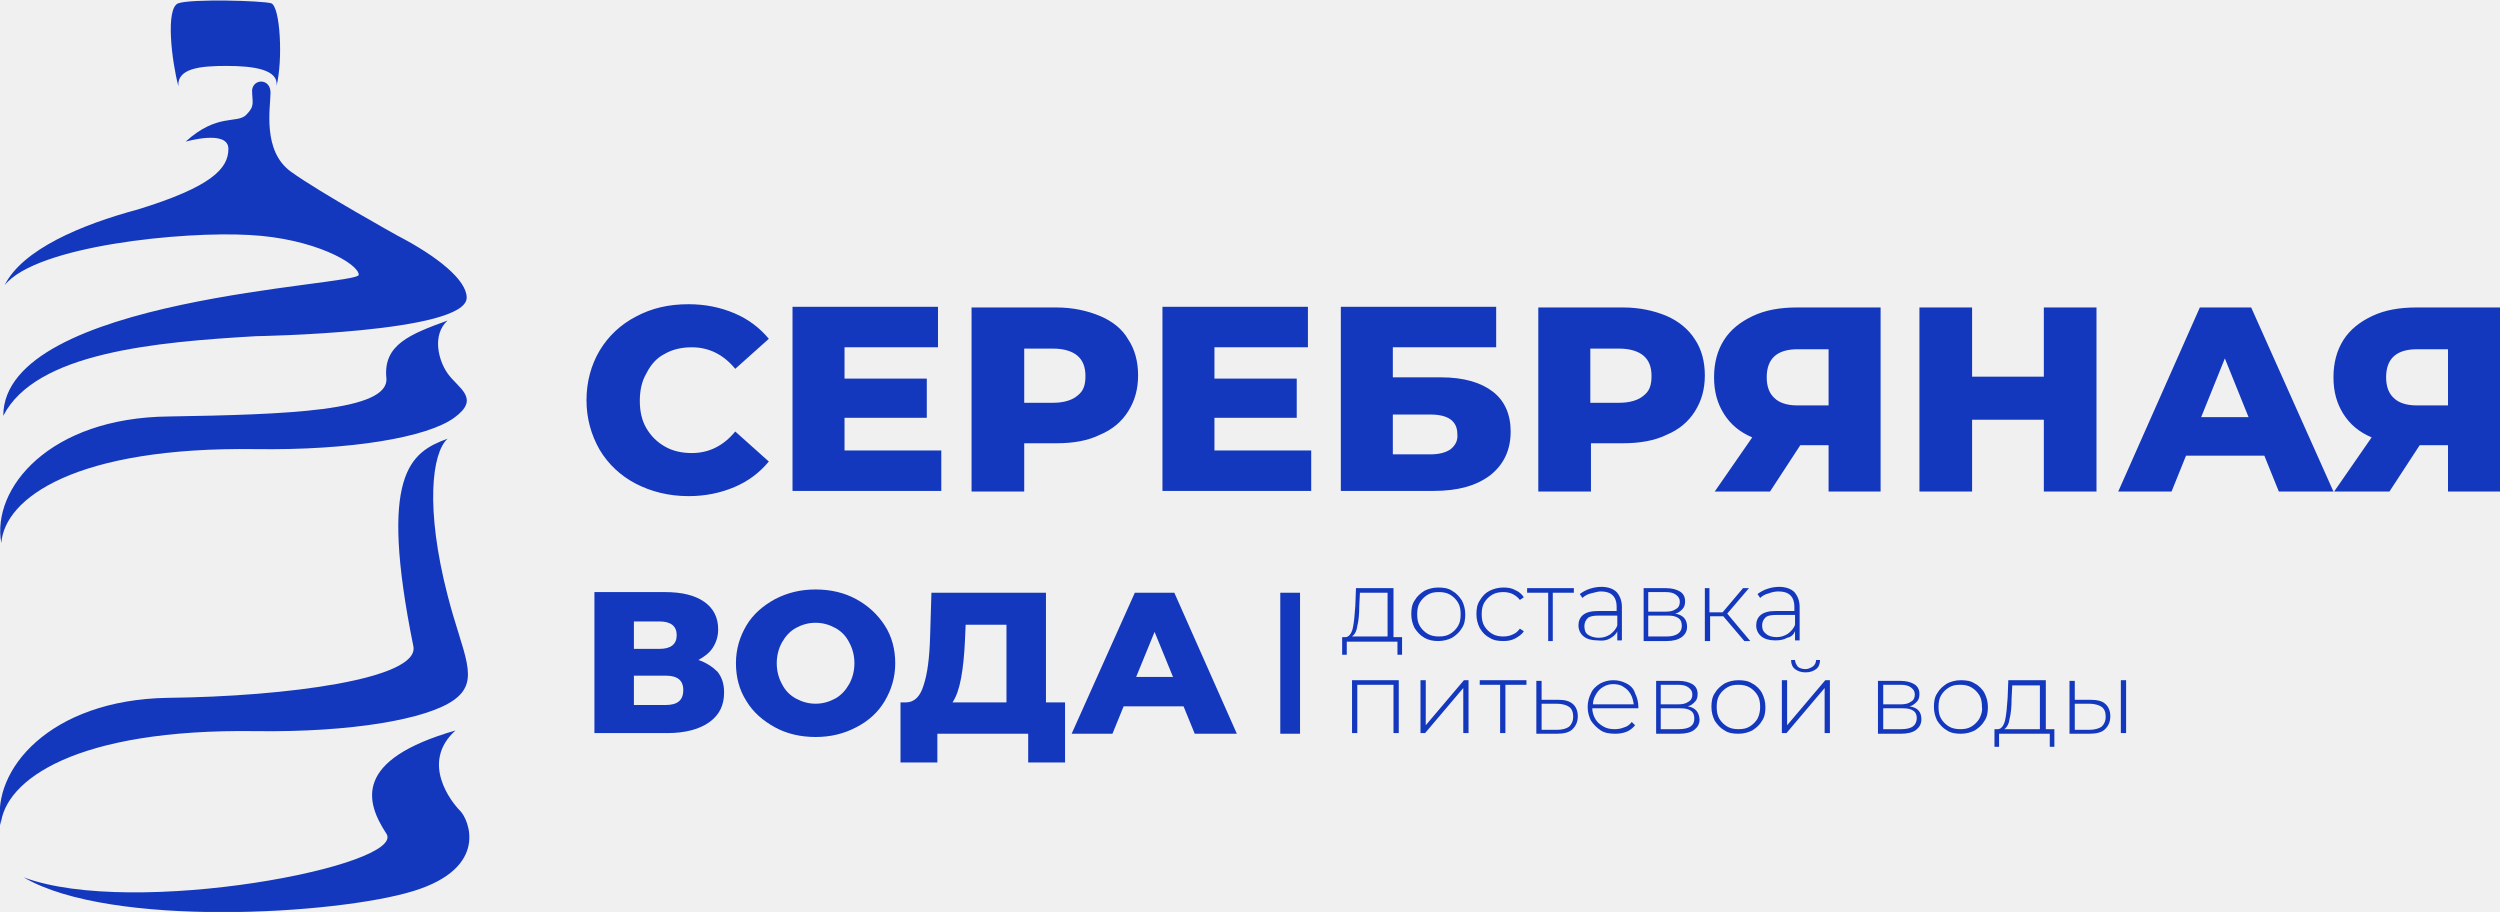
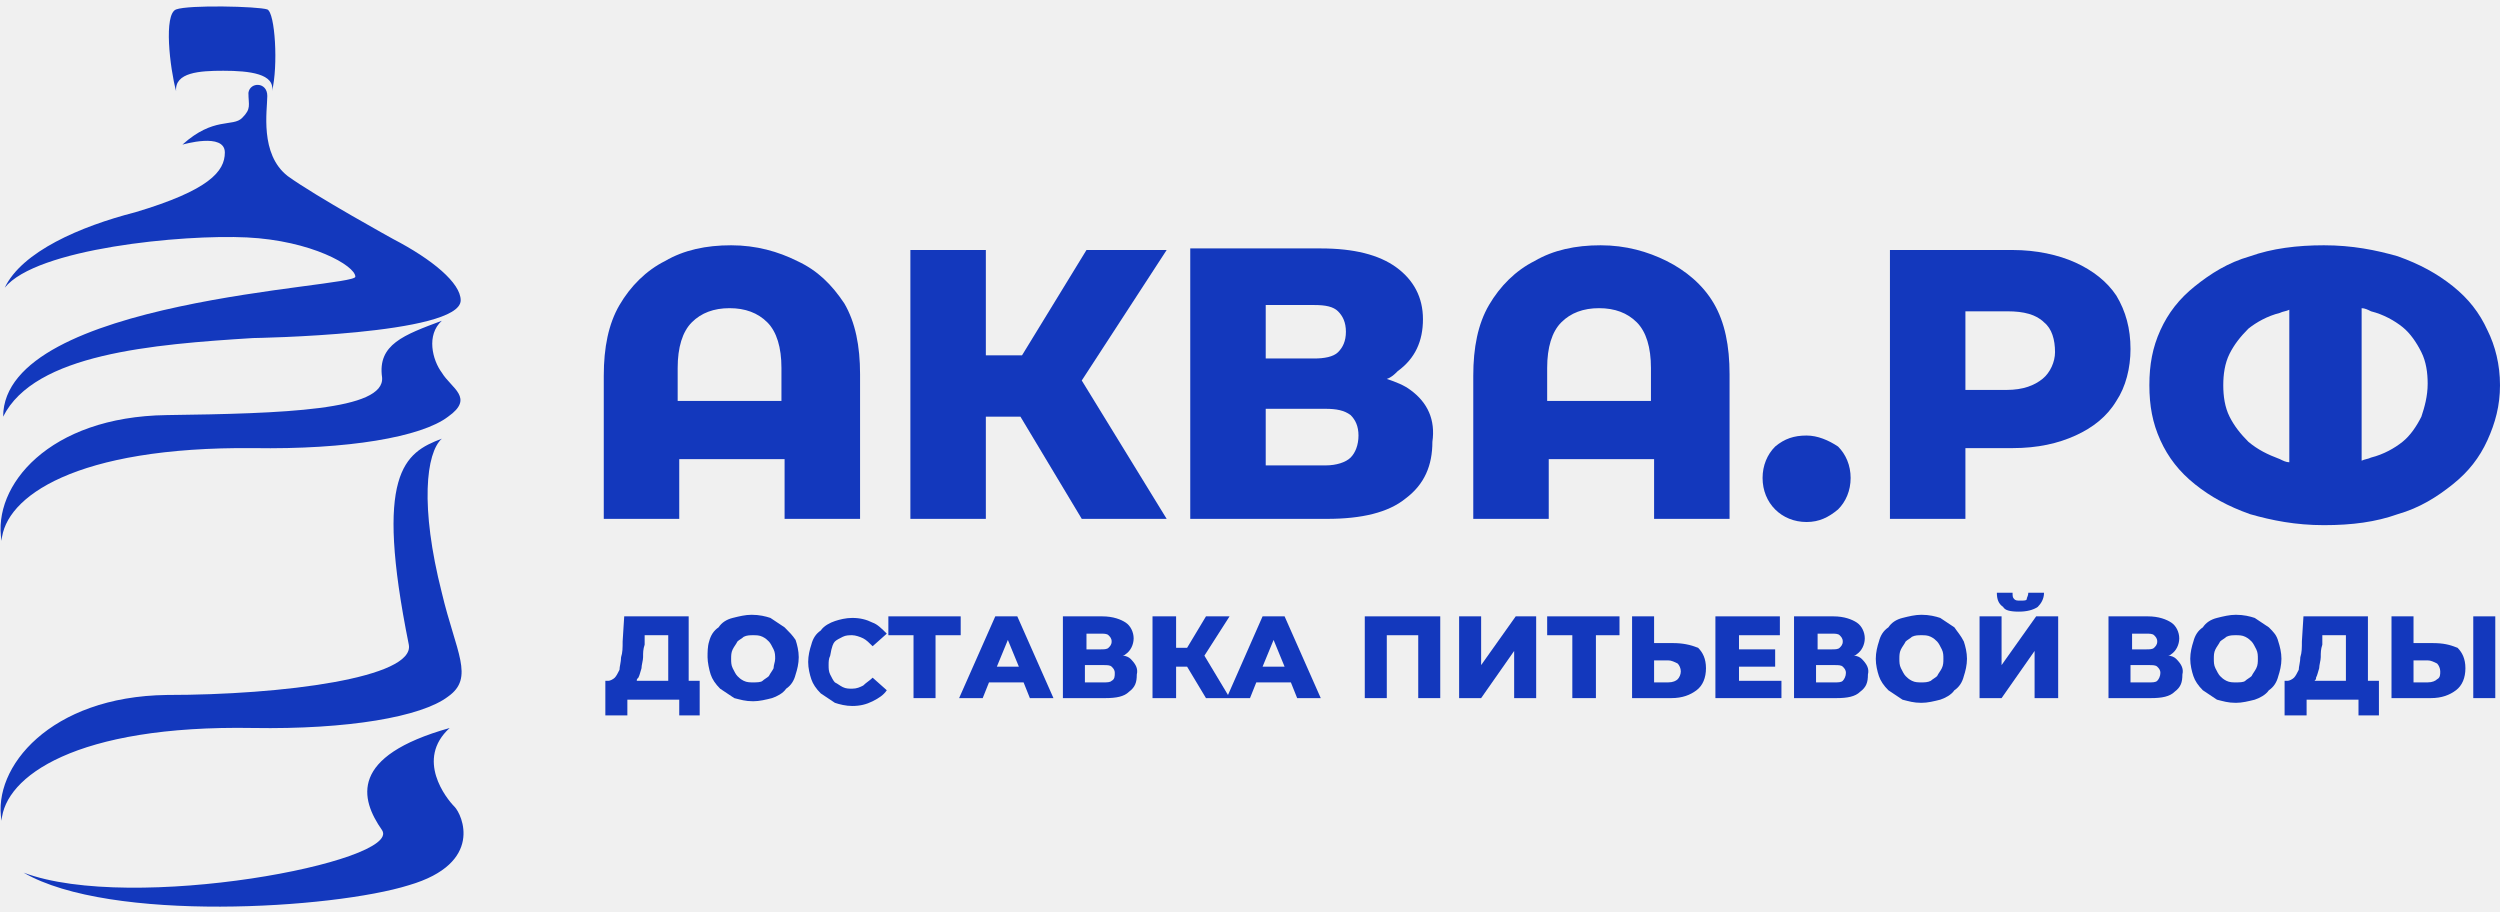
- <svg xmlns="http://www.w3.org/2000/svg" width="159" height="58" viewBox="0 0 159 58" fill="none">
-   <g clip-path="url(#clip0)">
-     <path d="M42.283 22.503C42.785 22.212 43.371 22.088 43.999 22.088C45.087 22.088 46.008 22.544 46.762 23.458L48.897 21.548C48.311 20.842 47.599 20.303 46.72 19.929C45.841 19.555 44.878 19.348 43.79 19.348C42.534 19.348 41.445 19.597 40.441 20.137C39.478 20.635 38.682 21.382 38.138 22.295C37.594 23.209 37.301 24.288 37.301 25.451C37.301 26.613 37.594 27.651 38.138 28.606C38.682 29.52 39.478 30.267 40.441 30.765C41.404 31.263 42.534 31.554 43.79 31.554C44.878 31.554 45.841 31.346 46.72 30.973C47.599 30.599 48.311 30.059 48.897 29.353L46.762 27.444C46.008 28.357 45.087 28.814 43.999 28.814C43.371 28.814 42.785 28.689 42.283 28.398C41.78 28.108 41.404 27.734 41.11 27.236C40.817 26.738 40.692 26.157 40.692 25.492C40.692 24.828 40.817 24.247 41.11 23.748C41.404 23.167 41.78 22.752 42.283 22.503ZM53.712 26.572H58.944V24.081H53.712V22.088H59.656V19.514H50.404V31.222H59.866V28.648H53.712V26.572ZM69.955 20.095C69.159 19.763 68.238 19.555 67.192 19.555H61.791V31.263H65.14V28.191H67.192C68.28 28.191 69.201 28.025 69.955 27.651C70.75 27.319 71.336 26.821 71.755 26.157C72.174 25.492 72.383 24.745 72.383 23.873C72.383 23.001 72.174 22.212 71.755 21.59C71.378 20.925 70.75 20.427 69.955 20.095ZM68.531 25.16C68.197 25.451 67.652 25.617 66.983 25.617H65.14V22.171H66.983C67.652 22.171 68.197 22.337 68.531 22.628C68.866 22.918 69.034 23.333 69.034 23.915C69.034 24.496 68.908 24.869 68.531 25.16ZM77.239 26.572H82.472V24.081H77.239V22.088H83.184V19.514H73.932V31.222H83.393V28.648H77.239V26.572ZM94.948 24.911C94.194 24.33 93.106 23.998 91.64 23.998H88.584V22.088H95.157V19.514H85.277V31.222H91.18C92.729 31.222 93.901 30.89 94.78 30.225C95.618 29.561 96.078 28.648 96.078 27.444C96.078 26.364 95.701 25.492 94.948 24.911ZM92.268 28.565C91.975 28.772 91.557 28.897 90.971 28.897H88.584V26.364H90.971C92.101 26.364 92.687 26.779 92.687 27.61C92.729 28.025 92.561 28.315 92.268 28.565ZM106 20.095C105.204 19.763 104.283 19.555 103.237 19.555H97.836V31.263H101.185V28.191H103.237C104.283 28.191 105.246 28.025 106 27.651C106.795 27.319 107.381 26.821 107.8 26.157C108.219 25.492 108.428 24.745 108.428 23.873C108.428 23.001 108.219 22.212 107.8 21.59C107.381 20.925 106.753 20.427 106 20.095ZM104.535 25.16C104.2 25.451 103.655 25.617 102.986 25.617H101.144V22.171H102.986C103.655 22.171 104.2 22.337 104.535 22.628C104.87 22.918 105.037 23.333 105.037 23.915C105.037 24.496 104.911 24.869 104.535 25.16ZM111.484 20.095C110.689 20.469 110.061 20.967 109.642 21.631C109.223 22.295 109.014 23.084 109.014 23.998C109.014 24.911 109.223 25.658 109.642 26.323C110.061 26.987 110.647 27.485 111.442 27.817L109.056 31.263H112.573L114.498 28.315H116.298V31.263H119.606V19.555H114.289C113.2 19.555 112.279 19.721 111.484 20.095ZM116.298 22.171V25.783H114.289C113.661 25.783 113.159 25.617 112.866 25.326C112.531 25.036 112.363 24.579 112.363 23.998C112.363 22.794 113.033 22.212 114.331 22.212H116.298V22.171ZM129.988 23.956H125.425V19.555H122.076V31.263H125.425V26.696H129.988V31.263H133.337V19.555H129.988V23.956ZM139.91 19.555L134.719 31.263H138.11L139.031 28.98H144.012L144.934 31.263H148.408L143.175 19.555H139.91ZM139.994 26.53L141.501 22.794L143.008 26.53H139.994ZM153.683 19.555C152.595 19.555 151.674 19.721 150.878 20.095C150.083 20.469 149.455 20.967 149.036 21.631C148.618 22.295 148.408 23.084 148.408 23.998C148.408 24.911 148.618 25.658 149.036 26.323C149.455 26.987 150.041 27.485 150.836 27.817L148.45 31.263H151.967L153.892 28.315H155.693V31.263H159V19.555H153.683ZM155.693 25.783H153.683C153.055 25.783 152.553 25.617 152.26 25.326C151.925 25.036 151.757 24.579 151.757 23.998C151.757 22.794 152.427 22.212 153.725 22.212H155.693V25.783Z" fill="#1338BD" />
-     <path d="M44.419 41.974C44.796 41.767 45.131 41.517 45.34 41.185C45.55 40.853 45.675 40.48 45.675 40.023C45.675 39.276 45.382 38.694 44.796 38.279C44.21 37.864 43.373 37.656 42.284 37.656H37.805V46.624H42.452C43.582 46.624 44.503 46.375 45.131 45.918C45.759 45.462 46.052 44.839 46.052 44.05C46.052 43.51 45.926 43.095 45.633 42.721C45.34 42.431 44.922 42.14 44.419 41.974ZM40.316 39.525H41.949C42.661 39.525 43.038 39.815 43.038 40.397C43.038 40.978 42.661 41.268 41.949 41.268H40.316V39.525ZM42.326 44.839H40.316V42.971H42.326C43.08 42.971 43.456 43.261 43.456 43.884C43.456 44.548 43.08 44.839 42.326 44.839ZM54.467 38.113C53.713 37.698 52.834 37.49 51.871 37.49C50.908 37.49 50.071 37.698 49.276 38.113C48.522 38.528 47.894 39.068 47.475 39.774C47.057 40.48 46.806 41.268 46.806 42.182C46.806 43.054 47.015 43.884 47.475 44.59C47.894 45.295 48.522 45.835 49.276 46.25C50.029 46.666 50.908 46.873 51.871 46.873C52.834 46.873 53.671 46.666 54.467 46.25C55.262 45.835 55.848 45.295 56.267 44.59C56.685 43.884 56.937 43.095 56.937 42.182C56.937 41.31 56.727 40.48 56.267 39.774C55.806 39.068 55.22 38.528 54.467 38.113ZM54.006 43.51C53.797 43.884 53.504 44.216 53.127 44.424C52.75 44.631 52.331 44.756 51.871 44.756C51.41 44.756 50.992 44.631 50.615 44.424C50.238 44.216 49.945 43.925 49.736 43.51C49.527 43.137 49.401 42.68 49.401 42.182C49.401 41.684 49.527 41.227 49.736 40.853C49.945 40.48 50.238 40.147 50.615 39.94C50.992 39.732 51.41 39.608 51.871 39.608C52.331 39.608 52.75 39.732 53.127 39.94C53.504 40.147 53.797 40.438 54.006 40.853C54.215 41.227 54.341 41.684 54.341 42.182C54.341 42.68 54.215 43.137 54.006 43.51ZM66.523 37.698H59.239L59.155 40.48C59.114 41.85 58.988 42.846 58.737 43.593C58.527 44.299 58.151 44.673 57.606 44.673H57.272V48.492H59.616V46.666H65.393V48.492H67.737V44.673H66.523V37.698ZM64.012 44.673H60.579C60.83 44.299 60.997 43.801 61.123 43.137C61.249 42.472 61.332 41.642 61.374 40.687L61.416 39.732H64.012V44.673ZM74.687 37.698H72.175L68.156 46.666H70.752L71.463 44.922H75.273L75.985 46.666H78.664L74.687 37.698ZM72.259 43.054L73.431 40.189L74.603 43.054H72.259Z" fill="#1338BD" />
-     <path d="M81.426 46.666H82.682V37.698H81.426V46.666ZM98.423 40.77H98.757V37.698H100.097V37.407H97.125V37.698H98.465V40.77H98.423ZM91.473 40.77C91.808 40.77 92.101 40.687 92.352 40.563C92.603 40.397 92.813 40.23 92.98 39.94C93.148 39.691 93.19 39.4 93.19 39.068C93.19 38.736 93.106 38.445 92.98 38.196C92.813 37.947 92.645 37.739 92.352 37.573C92.101 37.407 91.808 37.366 91.473 37.366C91.138 37.366 90.845 37.449 90.594 37.573C90.343 37.739 90.133 37.906 89.966 38.196C89.799 38.445 89.757 38.736 89.757 39.068C89.757 39.4 89.841 39.691 89.966 39.94C90.133 40.189 90.301 40.397 90.594 40.563C90.887 40.729 91.18 40.77 91.473 40.77ZM90.301 39.815C90.175 39.608 90.133 39.359 90.133 39.068C90.133 38.777 90.175 38.528 90.301 38.321C90.427 38.113 90.594 37.947 90.803 37.822C91.013 37.698 91.222 37.656 91.515 37.656C91.766 37.656 92.017 37.698 92.227 37.822C92.436 37.947 92.603 38.113 92.729 38.321C92.855 38.528 92.897 38.777 92.897 39.068C92.897 39.359 92.855 39.608 92.729 39.815C92.603 40.023 92.436 40.189 92.227 40.313C92.017 40.438 91.808 40.48 91.515 40.48C91.264 40.48 91.013 40.438 90.803 40.313C90.594 40.189 90.427 40.023 90.301 39.815ZM114.164 41.974H113.912C113.912 42.223 113.996 42.431 114.164 42.555C114.331 42.68 114.54 42.763 114.833 42.763C115.126 42.763 115.336 42.68 115.503 42.555C115.671 42.431 115.754 42.223 115.754 41.974H115.503C115.503 42.14 115.419 42.306 115.294 42.389C115.168 42.472 115.001 42.555 114.833 42.555C114.666 42.555 114.457 42.514 114.331 42.389C114.247 42.265 114.164 42.14 114.164 41.974ZM88.626 37.407H86.24L86.198 38.528C86.156 39.151 86.115 39.608 86.031 39.981C85.947 40.313 85.78 40.521 85.57 40.521H85.361V41.642H85.654V40.812H88.878V41.642H89.171V40.521H88.626V37.407ZM88.291 40.48H85.989C86.156 40.355 86.282 40.147 86.324 39.815C86.408 39.483 86.45 39.068 86.45 38.528L86.491 37.698H88.25V40.48H88.291ZM94.739 40.563C94.99 40.729 95.283 40.77 95.618 40.77C95.911 40.77 96.12 40.729 96.371 40.604C96.581 40.48 96.79 40.355 96.915 40.147L96.664 39.981C96.539 40.147 96.413 40.272 96.204 40.355C96.036 40.438 95.827 40.48 95.618 40.48C95.367 40.48 95.115 40.438 94.906 40.313C94.697 40.189 94.529 40.023 94.404 39.815C94.278 39.608 94.236 39.359 94.236 39.068C94.236 38.777 94.278 38.528 94.404 38.321C94.529 38.113 94.697 37.947 94.906 37.822C95.115 37.698 95.367 37.656 95.618 37.656C95.827 37.656 96.036 37.698 96.204 37.781C96.371 37.864 96.539 37.989 96.664 38.155L96.915 37.989C96.79 37.781 96.581 37.615 96.371 37.532C96.162 37.407 95.911 37.366 95.618 37.366C95.283 37.366 94.99 37.449 94.739 37.573C94.487 37.698 94.278 37.906 94.111 38.196C93.943 38.445 93.901 38.736 93.901 39.068C93.901 39.4 93.985 39.691 94.111 39.94C94.278 40.23 94.487 40.438 94.739 40.563ZM99.093 44.507H98.046V43.303H97.711V46.666H99.009C99.469 46.666 99.804 46.583 100.013 46.375C100.223 46.167 100.348 45.918 100.348 45.545C100.348 45.212 100.223 44.922 100.013 44.756C99.804 44.59 99.553 44.507 99.093 44.507ZM99.804 46.209C99.637 46.334 99.385 46.417 99.009 46.417H98.046V44.756H99.009C99.344 44.756 99.637 44.839 99.804 44.963C99.972 45.088 100.055 45.296 100.055 45.586C100.055 45.835 99.972 46.043 99.804 46.209ZM90.678 46.126V43.261H90.343V46.624H90.636L93.064 43.759V46.624H93.399V43.261H93.106L90.678 46.126ZM85.989 46.624H86.324V43.552H88.626V46.624H88.961V43.261H85.989V46.624ZM94.069 43.552H95.408V46.624H95.743V43.552H97.083V43.261H94.111V43.552H94.069ZM110.94 40.77H111.317L109.852 39.026L111.233 37.407H110.856L109.558 38.943H108.721V37.407H108.428V40.77H108.763V39.193H109.6L110.94 40.77ZM125.592 43.469C125.341 43.303 125.048 43.261 124.713 43.261C124.378 43.261 124.085 43.344 123.834 43.469C123.583 43.635 123.374 43.801 123.206 44.092C123.039 44.341 122.997 44.631 122.997 44.963C122.997 45.296 123.081 45.586 123.206 45.835C123.374 46.084 123.541 46.292 123.834 46.458C124.085 46.624 124.378 46.666 124.713 46.666C125.048 46.666 125.341 46.583 125.592 46.458C125.844 46.292 126.053 46.126 126.22 45.835C126.388 45.586 126.43 45.296 126.43 44.963C126.43 44.631 126.346 44.341 126.22 44.092C126.095 43.843 125.844 43.593 125.592 43.469ZM125.886 45.711C125.76 45.918 125.592 46.084 125.383 46.209C125.174 46.334 124.964 46.375 124.671 46.375C124.42 46.375 124.169 46.334 123.96 46.209C123.75 46.084 123.583 45.918 123.457 45.711C123.332 45.503 123.29 45.254 123.29 44.963C123.29 44.673 123.332 44.424 123.457 44.216C123.583 44.008 123.75 43.843 123.96 43.718C124.169 43.593 124.378 43.552 124.671 43.552C124.923 43.552 125.174 43.593 125.383 43.718C125.592 43.843 125.76 44.008 125.886 44.216C126.011 44.424 126.053 44.673 126.053 44.963C126.095 45.212 126.011 45.462 125.886 45.711ZM121.448 44.922C121.657 44.88 121.783 44.756 121.908 44.631C122.034 44.507 122.076 44.341 122.076 44.133C122.076 43.843 121.95 43.635 121.741 43.51C121.532 43.386 121.239 43.303 120.862 43.303H119.438V46.666H120.904C121.322 46.666 121.657 46.583 121.867 46.417C122.076 46.251 122.201 46.043 122.201 45.752C122.201 45.254 121.95 45.005 121.448 44.922ZM119.773 43.552H120.862C121.155 43.552 121.364 43.593 121.532 43.718C121.699 43.843 121.783 43.967 121.783 44.175C121.783 44.382 121.699 44.548 121.532 44.631C121.364 44.756 121.155 44.797 120.862 44.797H119.773V43.552ZM120.904 46.375H119.773V45.047H120.987C121.322 45.047 121.532 45.088 121.699 45.212C121.867 45.337 121.908 45.503 121.908 45.711C121.867 46.167 121.573 46.375 120.904 46.375ZM113.661 46.126V43.261H113.326V46.624H113.619L116.047 43.759V46.624H116.382V43.261H116.089L113.661 46.126ZM130.114 43.261H127.728L127.686 44.382C127.644 45.005 127.602 45.462 127.518 45.835C127.434 46.167 127.267 46.375 127.058 46.375H126.848V47.496H127.141V46.666H130.365V47.496H130.658V46.375H130.114V43.261ZM129.779 46.375H127.476C127.644 46.251 127.769 46.043 127.811 45.711C127.895 45.379 127.937 44.963 127.937 44.424L127.979 43.593H129.737V46.375H129.779ZM132.961 44.507H131.956V43.303H131.621V46.666H132.877C133.337 46.666 133.672 46.583 133.882 46.375C134.091 46.167 134.216 45.918 134.216 45.545C134.216 45.212 134.091 44.922 133.882 44.756C133.714 44.59 133.379 44.507 132.961 44.507ZM133.672 46.209C133.505 46.334 133.212 46.417 132.877 46.417H131.956V44.756H132.877C133.212 44.756 133.505 44.839 133.672 44.963C133.84 45.088 133.923 45.296 133.923 45.586C133.923 45.835 133.84 46.043 133.672 46.209ZM134.886 43.261V46.624H135.221V43.261H134.886ZM114.164 40.147V40.729H114.457V38.611C114.457 38.196 114.331 37.906 114.122 37.656C113.912 37.449 113.577 37.324 113.159 37.324C112.908 37.324 112.656 37.366 112.405 37.449C112.154 37.532 111.945 37.656 111.777 37.781L111.945 38.03C112.07 37.906 112.28 37.781 112.489 37.739C112.698 37.656 112.908 37.615 113.117 37.615C113.452 37.615 113.703 37.698 113.87 37.864C114.038 38.03 114.122 38.279 114.122 38.57V38.86H112.949C112.489 38.86 112.196 38.943 111.987 39.109C111.777 39.276 111.694 39.525 111.694 39.774C111.694 40.064 111.819 40.313 112.028 40.48C112.238 40.646 112.531 40.729 112.908 40.729C113.201 40.729 113.452 40.687 113.661 40.563C113.912 40.521 114.08 40.355 114.164 40.147ZM112.322 40.313C112.154 40.189 112.07 40.023 112.07 39.774C112.07 39.566 112.154 39.4 112.28 39.276C112.405 39.151 112.656 39.109 112.991 39.109H114.164V39.732C114.08 39.981 113.912 40.147 113.703 40.313C113.494 40.438 113.284 40.521 112.991 40.521C112.698 40.521 112.447 40.438 112.322 40.313ZM106.963 40.521C107.172 40.355 107.298 40.147 107.298 39.857C107.298 39.4 107.047 39.109 106.544 39.026C106.754 38.985 106.879 38.86 107.005 38.736C107.13 38.611 107.172 38.445 107.172 38.238C107.172 37.947 107.047 37.739 106.837 37.615C106.628 37.49 106.335 37.407 105.958 37.407H104.535V40.77H106C106.419 40.77 106.712 40.687 106.963 40.521ZM104.828 37.656H105.916C106.209 37.656 106.419 37.698 106.586 37.822C106.754 37.947 106.837 38.072 106.837 38.279C106.837 38.487 106.754 38.653 106.586 38.736C106.419 38.86 106.209 38.902 105.916 38.902H104.828V37.656ZM104.828 40.48V39.151H106.042C106.377 39.151 106.586 39.193 106.754 39.317C106.921 39.442 106.963 39.608 106.963 39.815C106.963 40.23 106.628 40.48 106 40.48H104.828ZM103.446 43.469C103.195 43.344 102.944 43.261 102.609 43.261C102.274 43.261 102.023 43.344 101.772 43.469C101.521 43.635 101.311 43.801 101.186 44.092C101.06 44.341 100.976 44.631 100.976 44.963C100.976 45.296 101.06 45.586 101.186 45.835C101.353 46.084 101.562 46.292 101.814 46.458C102.065 46.624 102.4 46.666 102.735 46.666C102.986 46.666 103.237 46.624 103.446 46.541C103.656 46.458 103.865 46.292 103.991 46.126L103.781 45.918C103.656 46.084 103.488 46.209 103.321 46.251C103.111 46.334 102.944 46.375 102.693 46.375C102.442 46.375 102.19 46.334 101.981 46.209C101.772 46.084 101.604 45.96 101.479 45.752C101.353 45.545 101.269 45.296 101.269 45.047H104.2V44.963C104.2 44.631 104.116 44.341 103.991 44.092C103.907 43.801 103.698 43.593 103.446 43.469ZM101.311 44.797C101.311 44.548 101.395 44.341 101.521 44.133C101.646 43.925 101.772 43.801 101.981 43.676C102.19 43.552 102.4 43.51 102.609 43.51C102.818 43.51 103.07 43.552 103.237 43.676C103.446 43.801 103.572 43.925 103.698 44.133C103.823 44.341 103.865 44.548 103.907 44.797H101.311ZM107.34 44.922C107.549 44.88 107.675 44.756 107.8 44.631C107.926 44.507 107.968 44.341 107.968 44.133C107.968 43.843 107.842 43.635 107.633 43.51C107.423 43.386 107.13 43.303 106.754 43.303H105.33V46.666H106.795C107.214 46.666 107.549 46.583 107.758 46.417C107.968 46.251 108.093 46.043 108.093 45.752C108.051 45.254 107.8 45.005 107.34 44.922ZM105.623 43.552H106.712C107.005 43.552 107.214 43.593 107.382 43.718C107.549 43.843 107.633 43.967 107.633 44.175C107.633 44.382 107.549 44.548 107.382 44.631C107.214 44.756 107.005 44.797 106.712 44.797H105.623V43.552ZM106.754 46.375H105.623V45.047H106.837C107.172 45.047 107.382 45.088 107.549 45.212C107.716 45.337 107.758 45.503 107.758 45.711C107.758 46.167 107.423 46.375 106.754 46.375ZM111.442 43.469C111.191 43.303 110.898 43.261 110.563 43.261C110.228 43.261 109.935 43.344 109.684 43.469C109.433 43.635 109.224 43.801 109.056 44.092C108.889 44.341 108.847 44.631 108.847 44.963C108.847 45.296 108.931 45.586 109.056 45.835C109.224 46.084 109.391 46.292 109.684 46.458C109.935 46.624 110.228 46.666 110.563 46.666C110.898 46.666 111.191 46.583 111.442 46.458C111.694 46.292 111.903 46.126 112.07 45.835C112.238 45.586 112.28 45.296 112.28 44.963C112.28 44.631 112.196 44.341 112.07 44.092C111.945 43.843 111.694 43.593 111.442 43.469ZM111.777 45.711C111.652 45.918 111.484 46.084 111.275 46.209C111.066 46.334 110.856 46.375 110.563 46.375C110.312 46.375 110.061 46.334 109.852 46.209C109.642 46.084 109.475 45.918 109.349 45.711C109.224 45.503 109.182 45.254 109.182 44.963C109.182 44.673 109.224 44.424 109.349 44.216C109.475 44.008 109.642 43.843 109.852 43.718C110.061 43.593 110.27 43.552 110.563 43.552C110.814 43.552 111.066 43.593 111.275 43.718C111.484 43.843 111.652 44.008 111.777 44.216C111.903 44.424 111.945 44.673 111.945 44.963C111.945 45.212 111.903 45.462 111.777 45.711ZM102.4 40.604C102.609 40.48 102.776 40.355 102.86 40.147V40.729H103.153V38.611C103.153 38.196 103.028 37.906 102.818 37.656C102.609 37.449 102.274 37.324 101.855 37.324C101.604 37.324 101.353 37.366 101.102 37.449C100.851 37.532 100.641 37.656 100.474 37.781L100.641 38.03C100.767 37.906 100.976 37.781 101.186 37.739C101.395 37.698 101.604 37.615 101.814 37.615C102.149 37.615 102.4 37.698 102.567 37.864C102.735 38.03 102.818 38.279 102.818 38.57V38.86H101.646C101.186 38.86 100.893 38.943 100.683 39.109C100.474 39.276 100.39 39.525 100.39 39.774C100.39 40.064 100.516 40.313 100.725 40.48C100.934 40.646 101.228 40.729 101.604 40.729C101.939 40.77 102.19 40.729 102.4 40.604ZM100.767 39.815C100.767 39.608 100.851 39.442 100.976 39.317C101.102 39.193 101.353 39.151 101.688 39.151H102.86V39.774C102.776 40.023 102.609 40.189 102.4 40.355C102.19 40.48 101.981 40.563 101.688 40.563C101.395 40.563 101.144 40.48 100.976 40.355C100.809 40.23 100.767 40.023 100.767 39.815Z" fill="#1338BD" />
-     <path d="M16.284 28.564C22.313 28.647 27.169 27.817 28.885 26.571C30.602 25.326 29.137 24.703 28.467 23.748C27.881 22.918 27.462 21.298 28.467 20.385C26.08 21.257 24.364 21.921 24.573 24.039C24.783 26.156 18.21 26.364 10.716 26.488C3.139 26.571 -0.545 31.055 0.083 34.542C0.292 31.678 4.813 28.398 16.284 28.564ZM16.284 46.5C22.313 46.583 27.169 45.752 28.885 44.507C30.602 43.261 29.43 41.642 28.467 37.864C27.043 32.342 27.462 28.813 28.467 27.9C26.08 28.772 24.071 30.142 26.29 41.102C26.708 43.178 18.21 44.299 10.674 44.382C3.139 44.507 -0.545 48.991 0.041 52.478C0.292 49.613 4.813 46.334 16.284 46.5ZM0.208 26.447C2.26 22.419 9.879 21.755 16.284 21.381C16.284 21.381 29.681 21.174 29.681 18.932C29.681 17.811 27.839 16.316 25.285 14.988C25.285 14.988 20.345 12.248 18.503 10.919C16.661 9.591 17.205 6.809 17.205 5.895C17.205 4.982 16.117 4.982 16.033 5.729C16.033 6.518 16.242 6.726 15.656 7.307C15.07 7.888 13.814 7.182 11.805 9.009C11.805 9.009 14.526 8.22 14.526 9.466C14.526 10.711 13.479 11.874 8.749 13.327C5.19 14.282 1.422 15.86 0.292 18.143C2.302 15.611 11.721 14.697 15.866 14.946C19.968 15.154 22.815 16.773 22.815 17.479C22.815 18.185 0.208 18.89 0.208 26.447ZM29.262 51.565C28.718 51.025 26.708 48.492 28.969 46.458C22.48 48.326 23.234 50.983 24.573 53.018C25.913 55.052 8.498 58.415 1.506 55.8C7.032 59.038 21.433 58.166 26.29 56.671C31.146 55.177 29.806 52.105 29.262 51.565ZM14.4 4.193C16.075 4.193 17.75 4.401 17.582 5.48C18.001 3.861 17.833 0.415 17.247 0.208C16.661 0.041 12.181 -0.083 11.344 0.208C10.507 0.498 10.926 3.903 11.344 5.48C11.261 4.318 12.809 4.193 14.4 4.193Z" fill="#1338BD" />
+ <svg xmlns="http://www.w3.org/2000/svg" version="1.1" id="Layer_1" x="0px" y="0px" viewBox="0 0 159 58" style="enable-background:new 0 0 159 58;" xml:space="preserve">
+   <style type="text/css">
+ 	.st0{fill:#1338BD;}
+ </style>
+   <path class="st0" d="M16.1,28.5c6,0.1,10.7-0.7,12.4-2c1.7-1.2,0.2-1.8-0.4-2.8c-0.6-0.8-1-2.4,0-3.3c-2.4,0.9-4.1,1.5-3.8,3.6  c0.2,2.1-6.3,2.3-13.7,2.4c-7.5,0.1-11.1,4.5-10.5,8C0.3,31.6,4.8,28.4,16.1,28.5z M16.1,46.3c6,0.1,10.7-0.7,12.4-2  c1.7-1.2,0.5-2.8-0.4-6.6c-1.4-5.5-1-8.9,0-9.8c-2.4,0.9-4.3,2.2-2.1,13.1c0.4,2.1-8,3.2-15.4,3.2c-7.4,0.1-11.1,4.6-10.5,8  C0.3,49.4,4.8,46.1,16.1,46.3z M0.2,26.5c2-4,9.5-4.6,15.9-5c0,0,13.2-0.2,13.2-2.4c0-1.1-1.8-2.6-4.3-3.9c0,0-4.9-2.7-6.7-4  C16.5,9.8,17,7,17,6.1c0-0.9-1.1-0.9-1.2-0.2c0,0.8,0.2,1-0.4,1.6c-0.6,0.6-1.8-0.1-3.8,1.7c0,0,2.7-0.8,2.7,0.5  c0,1.2-1,2.4-5.7,3.8c-3.5,0.9-7.2,2.5-8.3,4.8c2-2.5,11.3-3.4,15.4-3.2c4.1,0.2,6.9,1.8,6.9,2.5S0.2,19,0.2,26.5z M28.9,51.3  c-0.5-0.5-2.5-3-0.3-5c-6.4,1.8-5.7,4.5-4.3,6.5c1.3,2-15.9,5.3-22.8,2.7C7,58.7,21.2,57.8,26,56.3C30.8,54.9,29.4,51.8,28.9,51.3z   M14.2,4.5c1.7,0,3.3,0.2,3.1,1.3c0.4-1.6,0.2-5-0.3-5.2c-0.6-0.2-5-0.3-5.8,0c-0.8,0.3-0.4,3.7,0,5.2C11.1,4.6,12.7,4.5,14.2,4.5z" />
+   <g>
+     <path class="st0" d="M50.7,16.6c-1.2-0.6-2.6-1-4.2-1c-1.6,0-3,0.3-4.2,1c-1.2,0.6-2.2,1.6-2.9,2.8s-1,2.7-1,4.5V33h4.8v-3.8h6.7   V33h4.8v-9.2c0-1.8-0.3-3.3-1-4.5C52.9,18.1,52,17.2,50.7,16.6z M43.1,25.5v-2.1c0-1.3,0.3-2.3,0.9-2.9c0.6-0.6,1.4-0.9,2.4-0.9   c1,0,1.8,0.3,2.4,0.9c0.6,0.6,0.9,1.6,0.9,2.9v2.1H43.1z" />
+     <polygon class="st0" points="74.2,15.9 69.1,15.9 65,22.6 62.7,22.6 62.7,15.9 57.9,15.9 57.9,33 62.7,33 62.7,26.5 64.9,26.5    68.8,33 74.2,33 68.8,24.2  " />
+     <path class="st0" d="M89.7,24.8c-0.4-0.3-0.9-0.5-1.5-0.7c0.3-0.1,0.5-0.3,0.7-0.5c1.1-0.8,1.6-1.9,1.6-3.3c0-1.4-0.6-2.5-1.7-3.3   c-1.1-0.8-2.7-1.2-4.8-1.2h-8.3V33h8.7c2.2,0,3.9-0.4,5-1.3c1.2-0.9,1.7-2.1,1.7-3.6C91.3,26.7,90.8,25.6,89.7,24.8z M80.5,19.4   h3.1c0.7,0,1.2,0.1,1.5,0.4c0.3,0.3,0.5,0.7,0.5,1.3c0,0.6-0.2,1-0.5,1.3c-0.3,0.3-0.9,0.4-1.5,0.4h-3.1V19.4z M85.9,29.1   c-0.3,0.3-0.9,0.5-1.6,0.5h-3.8V26h3.8c0.7,0,1.2,0.1,1.6,0.4c0.3,0.3,0.5,0.7,0.5,1.3S86.2,28.8,85.9,29.1z" />
+     <path class="st0" d="M106,16.6c-1.2-0.6-2.6-1-4.2-1c-1.6,0-3,0.3-4.2,1c-1.2,0.6-2.2,1.6-2.9,2.8c-0.7,1.2-1,2.7-1,4.5V33h4.8   v-3.8h6.7V33h4.8v-9.2c0-1.8-0.3-3.3-1-4.5S107.2,17.2,106,16.6z M98.4,25.5v-2.1c0-1.3,0.3-2.3,0.9-2.9c0.6-0.6,1.4-0.9,2.4-0.9   c1,0,1.8,0.3,2.4,0.9c0.6,0.6,0.9,1.6,0.9,2.9v2.1H98.4z" />
+     <path class="st0" d="M114.9,27.7c-0.8,0-1.4,0.2-2,0.7c-0.5,0.5-0.8,1.2-0.8,2c0,0.8,0.3,1.5,0.8,2c0.5,0.5,1.2,0.8,2,0.8   c0.8,0,1.4-0.3,2-0.8c0.5-0.5,0.8-1.2,0.8-2c0-0.8-0.3-1.5-0.8-2C116.3,28,115.6,27.7,114.9,27.7z" />
+     <path class="st0" d="M132,16.7c-1.1-0.5-2.5-0.8-4-0.8h-7.8V33h4.8v-4.5h3c1.6,0,2.9-0.3,4-0.8c1.1-0.5,2-1.2,2.6-2.2   c0.6-0.9,0.9-2.1,0.9-3.3c0-1.3-0.3-2.4-0.9-3.4C134,17.9,133.1,17.2,132,16.7z M129.9,24.1c-0.5,0.4-1.2,0.7-2.3,0.7H125v-5h2.7   c1,0,1.8,0.2,2.3,0.7c0.5,0.4,0.7,1.1,0.7,1.9C130.7,23,130.4,23.7,129.9,24.1z" />
+     <path class="st0" d="M158.2,21c-0.5-1.1-1.2-2-2.2-2.8c-1-0.8-2.1-1.4-3.5-1.9c-1.4-0.4-2.9-0.7-4.7-0.7c-1.7,0-3.3,0.2-4.7,0.7   c-1.4,0.4-2.5,1.1-3.5,1.9c-1,0.8-1.7,1.7-2.2,2.8c-0.5,1.1-0.7,2.2-0.7,3.5s0.2,2.4,0.7,3.5c0.5,1.1,1.2,2,2.2,2.8   c1,0.8,2.1,1.4,3.5,1.9c1.4,0.4,2.9,0.7,4.7,0.7c1.8,0,3.3-0.2,4.7-0.7c1.4-0.4,2.5-1.1,3.5-1.9c1-0.8,1.7-1.7,2.2-2.8   c0.5-1.1,0.8-2.2,0.8-3.5S158.7,22,158.2,21z M143,28.1c-0.5-0.5-0.9-1-1.2-1.6c-0.3-0.6-0.4-1.3-0.4-2c0-0.7,0.1-1.4,0.4-2   c0.3-0.6,0.7-1.1,1.2-1.6c0.5-0.4,1.2-0.8,2-1c0.2-0.1,0.4-0.1,0.6-0.2v9.7c-0.2,0-0.4-0.1-0.6-0.2C144.2,28.9,143.6,28.6,143,28.1   z M154,26.5c-0.3,0.6-0.7,1.2-1.2,1.6s-1.2,0.8-2,1c-0.2,0.1-0.4,0.1-0.6,0.2v-9.7c0.2,0,0.4,0.1,0.6,0.2c0.8,0.2,1.5,0.6,2,1   c0.5,0.4,0.9,1,1.2,1.6c0.3,0.6,0.4,1.3,0.4,2C154.4,25.2,154.2,25.9,154,26.5z" />
  </g>
-   <defs>
-     <clipPath id="clip0">
-       <rect width="159" height="58" fill="white" />
-     </clipPath>
-   </defs>
+   <g>
+     <path class="st0" d="M43.9,39.2h-4.2l-0.1,1.6c0,0.4,0,0.7-0.1,1c0,0.3-0.1,0.6-0.1,0.8c-0.1,0.2-0.2,0.4-0.3,0.5   c-0.1,0.1-0.3,0.2-0.4,0.2h-0.2v2.2h1.4v-1h3.3v1h1.3v-2.2h-0.7V39.2z M40.6,43.1c0.1-0.2,0.1-0.3,0.2-0.6c0-0.2,0.1-0.5,0.1-0.7   c0-0.3,0-0.5,0.1-0.8l0-0.6h1.5v2.9h-2C40.5,43.2,40.5,43.2,40.6,43.1z" />
+     <path class="st0" d="M49.9,39.9c-0.3-0.2-0.6-0.4-0.9-0.6c-0.3-0.1-0.7-0.2-1.2-0.2c-0.4,0-0.8,0.1-1.2,0.2   c-0.4,0.1-0.7,0.3-0.9,0.6c-0.3,0.2-0.5,0.5-0.6,0.9C45,41.1,45,41.5,45,41.8s0.1,0.8,0.2,1.1c0.1,0.3,0.3,0.6,0.6,0.9   c0.3,0.2,0.6,0.4,0.9,0.6c0.4,0.1,0.7,0.2,1.2,0.2c0.4,0,0.8-0.1,1.2-0.2c0.3-0.1,0.7-0.3,0.9-0.6c0.3-0.2,0.5-0.5,0.6-0.9   c0.1-0.3,0.2-0.7,0.2-1.1s-0.1-0.8-0.2-1.1C50.4,40.4,50.2,40.2,49.9,39.9z M49.2,42.5c-0.1,0.2-0.2,0.3-0.3,0.5   c-0.1,0.1-0.3,0.2-0.4,0.3s-0.4,0.1-0.6,0.1c-0.2,0-0.4,0-0.6-0.1c-0.2-0.1-0.3-0.2-0.4-0.3c-0.1-0.1-0.2-0.3-0.3-0.5   c-0.1-0.2-0.1-0.4-0.1-0.6c0-0.2,0-0.4,0.1-0.6c0.1-0.2,0.2-0.3,0.3-0.5c0.1-0.1,0.3-0.2,0.4-0.3c0.2-0.1,0.4-0.1,0.6-0.1   c0.2,0,0.4,0,0.6,0.1s0.3,0.2,0.4,0.3c0.1,0.1,0.2,0.3,0.3,0.5c0.1,0.2,0.1,0.4,0.1,0.6C49.3,42.1,49.2,42.3,49.2,42.5z" />
+     <path class="st0" d="M53.1,40.8c0.1-0.1,0.3-0.2,0.5-0.3c0.2-0.1,0.4-0.1,0.6-0.1c0.2,0,0.5,0.1,0.7,0.2c0.2,0.1,0.4,0.3,0.6,0.5   l0.9-0.8c-0.3-0.3-0.6-0.6-0.9-0.7c-0.4-0.2-0.8-0.3-1.3-0.3c-0.4,0-0.8,0.1-1.1,0.2c-0.3,0.1-0.7,0.3-0.9,0.6   c-0.3,0.2-0.5,0.5-0.6,0.9c-0.1,0.3-0.2,0.7-0.2,1.1s0.1,0.8,0.2,1.1c0.1,0.3,0.3,0.6,0.6,0.9c0.3,0.2,0.6,0.4,0.9,0.6   c0.3,0.1,0.7,0.2,1.1,0.2c0.5,0,0.9-0.1,1.3-0.3c0.4-0.2,0.7-0.4,0.9-0.7l-0.9-0.8c-0.2,0.2-0.4,0.3-0.6,0.5   c-0.2,0.1-0.4,0.2-0.7,0.2c-0.2,0-0.4,0-0.6-0.1c-0.2-0.1-0.3-0.2-0.5-0.3c-0.1-0.1-0.2-0.3-0.3-0.5c-0.1-0.2-0.1-0.4-0.1-0.6   c0-0.2,0-0.4,0.1-0.6C52.9,41.1,53,40.9,53.1,40.8z" />
+     <polygon class="st0" points="61.1,40.4 61.1,39.2 56.5,39.2 56.5,40.4 58.1,40.4 58.1,44.4 59.5,44.4 59.5,40.4  " />
+     <path class="st0" d="M63.3,39.2L61,44.4h1.5l0.4-1h2.2l0.4,1h1.5l-2.3-5.2H63.3z M63.4,42.4l0.7-1.7l0.7,1.7H63.4z" />
+     <path class="st0" d="M71.9,41.9c-0.1-0.1-0.3-0.2-0.5-0.2c0.1,0,0.2-0.1,0.2-0.1c0.3-0.2,0.5-0.6,0.5-1c0-0.4-0.2-0.8-0.5-1   c-0.3-0.2-0.8-0.4-1.5-0.4h-2.5v5.2h2.7c0.7,0,1.2-0.1,1.5-0.4c0.4-0.3,0.5-0.6,0.5-1.1C72.4,42.5,72.2,42.2,71.9,41.9z M69.1,40.3   H70c0.2,0,0.4,0,0.5,0.1c0.1,0.1,0.2,0.2,0.2,0.4c0,0.2-0.1,0.3-0.2,0.4c-0.1,0.1-0.3,0.1-0.5,0.1h-0.9V40.3z M70.7,43.3   c-0.1,0.1-0.3,0.1-0.5,0.1h-1.2v-1.1h1.2c0.2,0,0.4,0,0.5,0.1c0.1,0.1,0.2,0.2,0.2,0.4S70.9,43.2,70.7,43.3z" />
+     <path class="st0" d="M80.3,39.2l-2.2,5l-1.5-2.5l1.6-2.5h-1.5l-1.2,2h-0.7v-2h-1.5v5.2h1.5v-2h0.7l1.2,2H78h0.2h1.3l0.4-1h2.2   l0.4,1H84l-2.3-5.2H80.3z M80.3,42.4l0.7-1.7l0.7,1.7H80.3z" />
+     <polygon class="st0" points="86.8,44.4 88.2,44.4 88.2,40.4 90.2,40.4 90.2,44.4 91.6,44.4 91.6,39.2 86.8,39.2  " />
+     <polygon class="st0" points="94.2,42.3 94.2,39.2 92.8,39.2 92.8,44.4 94.2,44.4 96.3,41.4 96.3,44.4 97.7,44.4 97.7,39.2    96.4,39.2  " />
+     <polygon class="st0" points="98.4,40.4 100,40.4 100,44.4 101.5,44.4 101.5,40.4 103,40.4 103,39.2 98.4,39.2  " />
+     <path class="st0" d="M106.4,40.9h-1.2v-1.7h-1.4v5.2h2.5c0.7,0,1.2-0.2,1.6-0.5c0.4-0.3,0.6-0.8,0.6-1.4c0-0.6-0.2-1-0.5-1.3   C107.5,41,107,40.9,106.4,40.9z M106.7,43.2c-0.1,0.1-0.3,0.2-0.6,0.2h-0.9v-1.4h0.9c0.2,0,0.4,0.1,0.6,0.2   c0.1,0.1,0.2,0.3,0.2,0.5C106.9,42.9,106.8,43.1,106.7,43.2z" />
+     <polygon class="st0" points="110.6,42.4 112.9,42.4 112.9,41.3 110.6,41.3 110.6,40.4 113.2,40.4 113.2,39.2 109.1,39.2    109.1,44.4 113.3,44.4 113.3,43.3 110.6,43.3  " />
+     <path class="st0" d="M118.4,41.9c-0.1-0.1-0.3-0.2-0.5-0.2c0.1,0,0.2-0.1,0.2-0.1c0.3-0.2,0.5-0.6,0.5-1c0-0.4-0.2-0.8-0.5-1   c-0.3-0.2-0.8-0.4-1.5-0.4h-2.5v5.2h2.7c0.7,0,1.2-0.1,1.5-0.4c0.4-0.3,0.5-0.6,0.5-1.1C118.9,42.5,118.7,42.2,118.4,41.9z    M115.6,40.3h0.9c0.2,0,0.4,0,0.5,0.1c0.1,0.1,0.2,0.2,0.2,0.4c0,0.2-0.1,0.3-0.2,0.4c-0.1,0.1-0.3,0.1-0.5,0.1h-0.9V40.3z    M117.2,43.3c-0.1,0.1-0.3,0.1-0.5,0.1h-1.2v-1.1h1.2c0.2,0,0.4,0,0.5,0.1c0.1,0.1,0.2,0.2,0.2,0.4S117.3,43.2,117.2,43.3z" />
+     <path class="st0" d="M124.3,39.9c-0.3-0.2-0.6-0.4-0.9-0.6c-0.3-0.1-0.7-0.2-1.2-0.2c-0.4,0-0.8,0.1-1.2,0.2   c-0.4,0.1-0.7,0.3-0.9,0.6c-0.3,0.2-0.5,0.5-0.6,0.9c-0.1,0.3-0.2,0.7-0.2,1.1s0.1,0.8,0.2,1.1c0.1,0.3,0.3,0.6,0.6,0.9   c0.3,0.2,0.6,0.4,0.9,0.6c0.4,0.1,0.7,0.2,1.2,0.2c0.4,0,0.8-0.1,1.2-0.2c0.3-0.1,0.7-0.3,0.9-0.6c0.3-0.2,0.5-0.5,0.6-0.9   c0.1-0.3,0.2-0.7,0.2-1.1s-0.1-0.8-0.2-1.1C124.7,40.4,124.5,40.2,124.3,39.9z M123.5,42.5c-0.1,0.2-0.2,0.3-0.3,0.5   c-0.1,0.1-0.3,0.2-0.4,0.3c-0.2,0.1-0.4,0.1-0.6,0.1c-0.2,0-0.4,0-0.6-0.1c-0.2-0.1-0.3-0.2-0.4-0.3c-0.1-0.1-0.2-0.3-0.3-0.5   c-0.1-0.2-0.1-0.4-0.1-0.6c0-0.2,0-0.4,0.1-0.6c0.1-0.2,0.2-0.3,0.3-0.5c0.1-0.1,0.3-0.2,0.4-0.3c0.2-0.1,0.4-0.1,0.6-0.1   c0.2,0,0.4,0,0.6,0.1c0.2,0.1,0.3,0.2,0.4,0.3c0.1,0.1,0.2,0.3,0.3,0.5c0.1,0.2,0.1,0.4,0.1,0.6C123.6,42.1,123.6,42.3,123.5,42.5z   " />
+     <path class="st0" d="M128.4,38.9c0.5,0,0.9-0.1,1.2-0.3c0.2-0.2,0.4-0.5,0.4-0.9h-1c0,0.2-0.1,0.3-0.1,0.4s-0.2,0.1-0.4,0.1   c-0.2,0-0.3,0-0.4-0.1c-0.1-0.1-0.1-0.2-0.1-0.4h-1c0,0.4,0.1,0.7,0.4,0.9C127.5,38.8,127.8,38.9,128.4,38.9z" />
+     <polygon class="st0" points="127.3,42.3 127.3,39.2 125.9,39.2 125.9,44.4 127.3,44.4 129.4,41.4 129.4,44.4 130.9,44.4    130.9,39.2 129.5,39.2  " />
+     <path class="st0" d="M138.4,41.9c-0.1-0.1-0.3-0.2-0.5-0.2c0.1,0,0.2-0.1,0.2-0.1c0.3-0.2,0.5-0.6,0.5-1c0-0.4-0.2-0.8-0.5-1   c-0.3-0.2-0.8-0.4-1.5-0.4h-2.5v5.2h2.7c0.7,0,1.2-0.1,1.5-0.4c0.4-0.3,0.5-0.6,0.5-1.1C138.9,42.5,138.7,42.2,138.4,41.9z    M135.6,40.3h0.9c0.2,0,0.4,0,0.5,0.1c0.1,0.1,0.2,0.2,0.2,0.4c0,0.2-0.1,0.3-0.2,0.4c-0.1,0.1-0.3,0.1-0.5,0.1h-0.9V40.3z    M137.2,43.3c-0.1,0.1-0.3,0.1-0.5,0.1h-1.2v-1.1h1.2c0.2,0,0.4,0,0.5,0.1c0.1,0.1,0.2,0.2,0.2,0.4S137.3,43.2,137.2,43.3z" />
+     <path class="st0" d="M144.3,39.9c-0.3-0.2-0.6-0.4-0.9-0.6c-0.3-0.1-0.7-0.2-1.2-0.2c-0.4,0-0.8,0.1-1.2,0.2   c-0.4,0.1-0.7,0.3-0.9,0.6c-0.3,0.2-0.5,0.5-0.6,0.9c-0.1,0.3-0.2,0.7-0.2,1.1s0.1,0.8,0.2,1.1c0.1,0.3,0.3,0.6,0.6,0.9   c0.3,0.2,0.6,0.4,0.9,0.6c0.4,0.1,0.7,0.2,1.2,0.2c0.4,0,0.8-0.1,1.2-0.2c0.3-0.1,0.7-0.3,0.9-0.6c0.3-0.2,0.5-0.5,0.6-0.9   c0.1-0.3,0.2-0.7,0.2-1.1s-0.1-0.8-0.2-1.1C144.8,40.4,144.6,40.2,144.3,39.9z M143.5,42.5c-0.1,0.2-0.2,0.3-0.3,0.5   c-0.1,0.1-0.3,0.2-0.4,0.3s-0.4,0.1-0.6,0.1c-0.2,0-0.4,0-0.6-0.1c-0.2-0.1-0.3-0.2-0.4-0.3c-0.1-0.1-0.2-0.3-0.3-0.5   c-0.1-0.2-0.1-0.4-0.1-0.6c0-0.2,0-0.4,0.1-0.6c0.1-0.2,0.2-0.3,0.3-0.5c0.1-0.1,0.3-0.2,0.4-0.3c0.2-0.1,0.4-0.1,0.6-0.1   c0.2,0,0.4,0,0.6,0.1s0.3,0.2,0.4,0.3c0.1,0.1,0.2,0.3,0.3,0.5c0.1,0.2,0.1,0.4,0.1,0.6C143.6,42.1,143.6,42.3,143.5,42.5z" />
+     <path class="st0" d="M150.7,39.2h-4.2l-0.1,1.6c0,0.4,0,0.7-0.1,1c0,0.3-0.1,0.6-0.1,0.8c-0.1,0.2-0.2,0.4-0.3,0.5   c-0.1,0.1-0.3,0.2-0.4,0.2h-0.2v2.2h1.4v-1h3.3v1h1.3v-2.2h-0.7V39.2z M147.3,43.1c0.1-0.2,0.1-0.3,0.2-0.6c0-0.2,0.1-0.5,0.1-0.7   c0-0.3,0-0.5,0.1-0.8l0-0.6h1.5v2.9h-2C147.3,43.2,147.3,43.2,147.3,43.1z" />
+     <rect x="157.3" y="39.2" class="st0" width="1.4" height="5.2" />
+     <path class="st0" d="M154.7,40.9h-1.2v-1.7h-1.4v5.2h2.5c0.7,0,1.2-0.2,1.6-0.5c0.4-0.3,0.6-0.8,0.6-1.4c0-0.6-0.2-1-0.5-1.3   C155.8,41,155.4,40.9,154.7,40.9z M155,43.2c-0.1,0.1-0.3,0.2-0.6,0.2h-0.9v-1.4h0.9c0.2,0,0.4,0.1,0.6,0.2   c0.1,0.1,0.2,0.3,0.2,0.5C155.2,42.9,155.2,43.1,155,43.2z" />
+   </g>
</svg>
